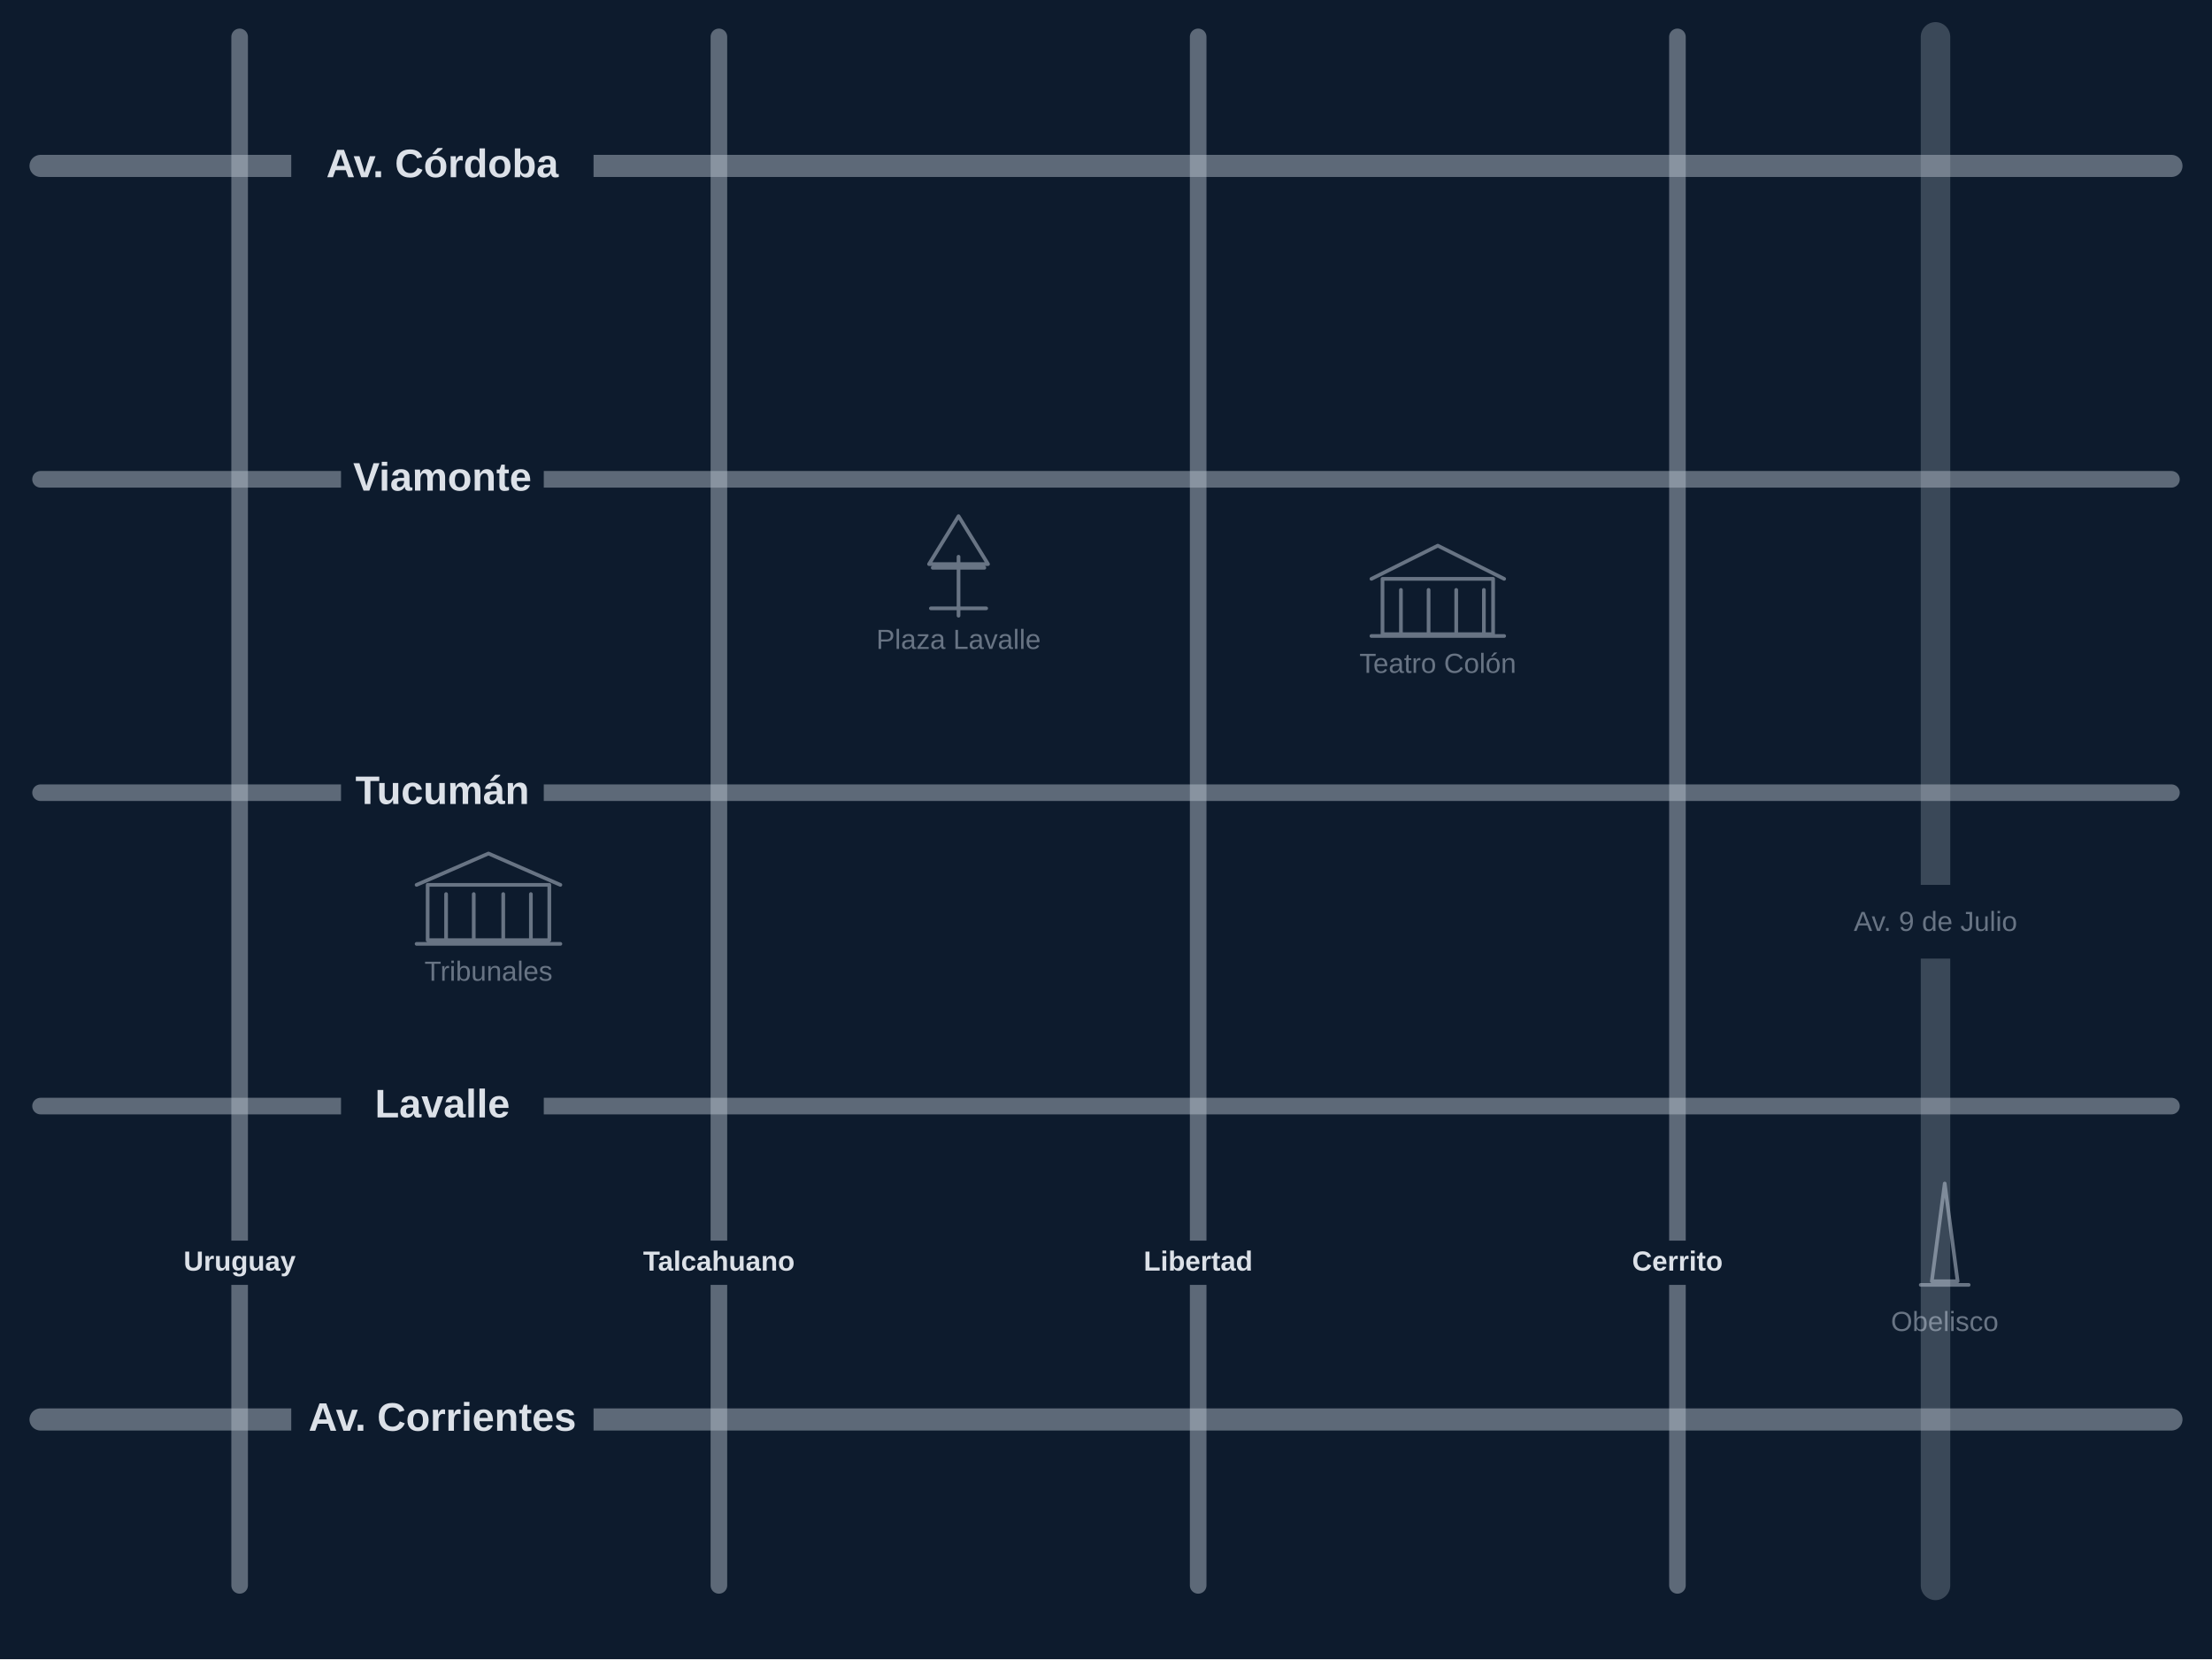
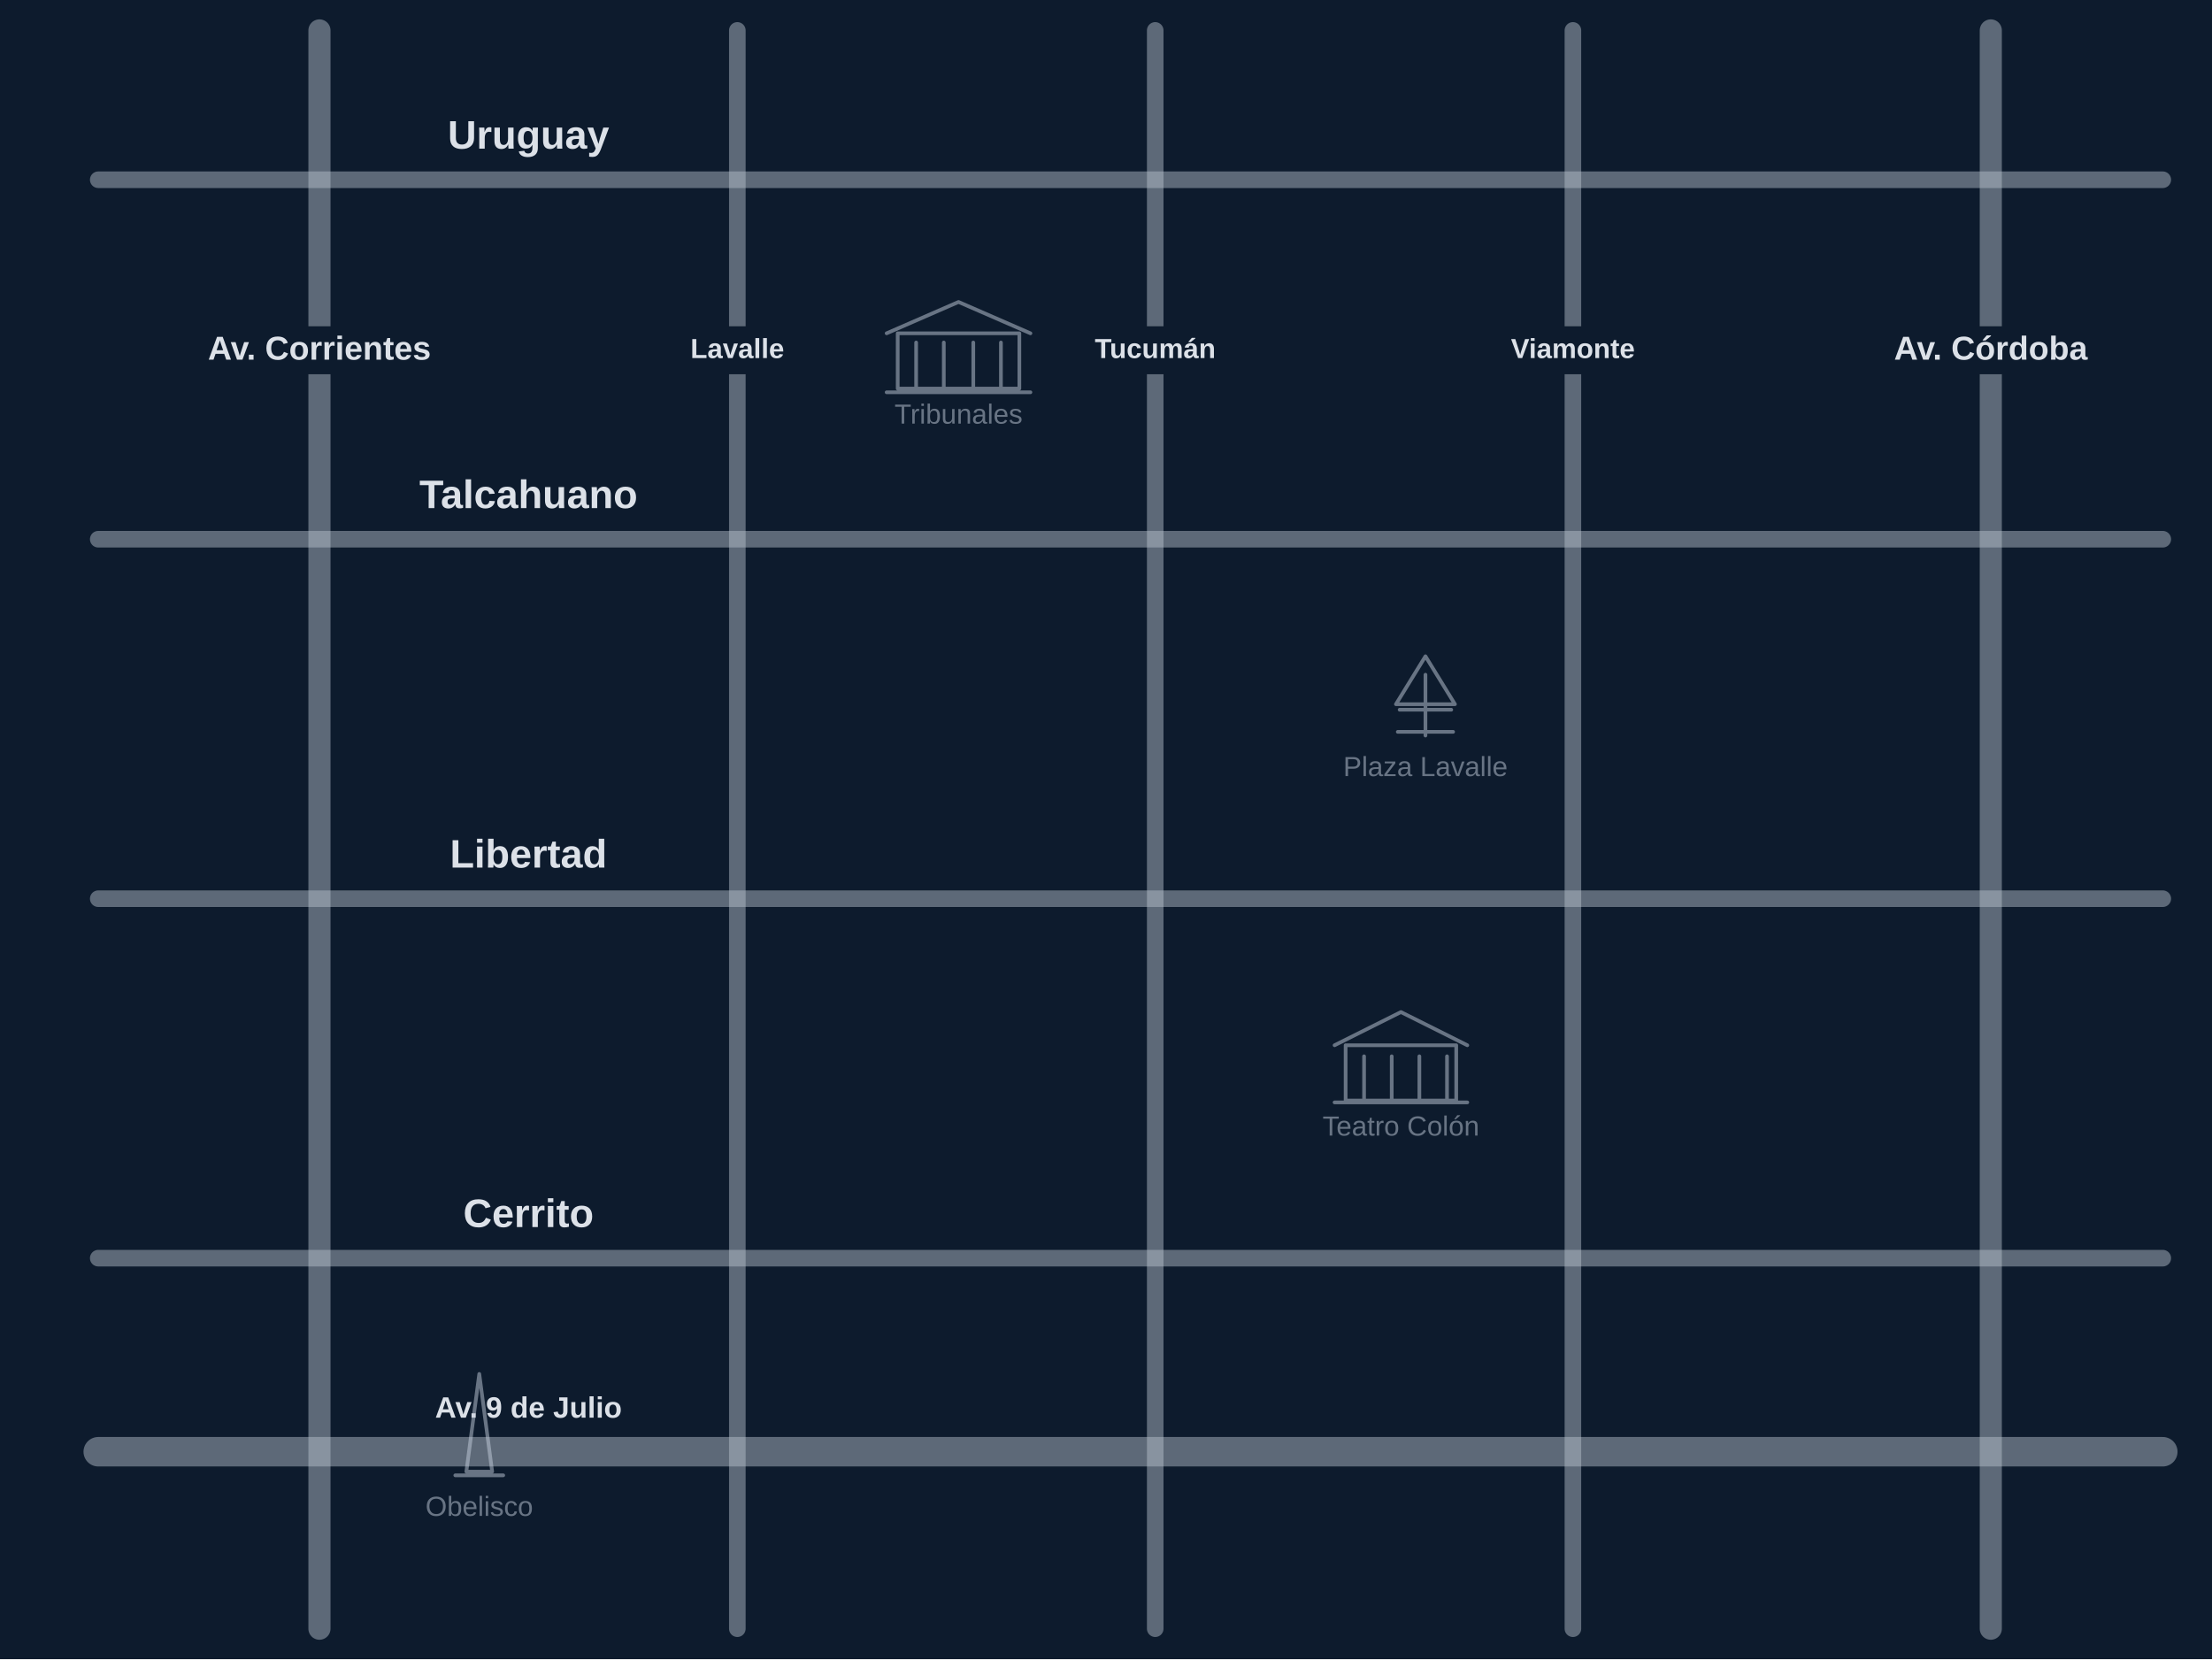
<svg xmlns="http://www.w3.org/2000/svg" viewBox="0 0 1200 900" width="1200" height="900">
  <defs>
    <mask id="clear" maskUnits="userSpaceOnUse" x="0" y="0" width="1200" height="900">
      <rect width="1200" height="900" fill="white" />
-       <rect x="75" y="673" width="110" height="24" rx="4" fill="black" />
-       <rect x="320" y="673" width="140" height="24" rx="4" fill="black" />
-       <rect x="595" y="673" width="110" height="24" rx="4" fill="black" />
-       <rect x="855" y="673" width="110" height="24" rx="4" fill="black" />
-       <rect x="158" y="75" width="164" height="30" rx="4" fill="black" />
-       <rect x="185" y="245" width="110" height="30" rx="4" fill="black" />
-       <rect x="185" y="415" width="110" height="30" rx="4" fill="black" />
-       <rect x="185" y="585" width="110" height="30" rx="4" fill="black" />
-       <rect x="158" y="755" width="164" height="30" rx="4" fill="black" />
-       <rect x="955" y="480" width="190" height="40" fill="black" />
+       <rect x="97.3" y="177" width="152" height="26" rx="4" fill="black" />
+       <rect x="352" y="177" width="96" height="26" rx="4" fill="black" />
+       <rect x="578.7" y="177" width="96" height="26" rx="4" fill="black" />
+       <rect x="805.3" y="177" width="96" height="26" rx="4" fill="black" />
+       <rect x="1004" y="177" width="152" height="26" rx="4" fill="black" />
    </mask>
  </defs>
  <rect width="1200" height="900" fill="#0d1b2d" />
  <g fill="none" stroke="#b8c1cd" stroke-opacity=".47" stroke-linecap="round" mask="url(#clear)">
-     <path d="M130 20V860" stroke-width="9" />
-     <path d="M390 20V860" stroke-width="9" />
-     <path d="M650 20V860" stroke-width="9" />
-     <path d="M910 20V860" stroke-width="9" />
-     <path d="M22 90H1178" stroke-width="12" />
-     <path d="M22 260H1178" stroke-width="9" />
-     <path d="M22 430H1178" stroke-width="9" />
-     <path d="M22 600H1178" stroke-width="9" />
-     <path d="M22 770H1178" stroke-width="12" />
-     <path d="M1050 20V860" stroke-width="16" stroke-opacity=".27" />
+     <line x1="53.3" y1="97.5" x2="1173.3" y2="97.5" stroke-width="9" />
+     <line x1="53.3" y1="292.5" x2="1173.3" y2="292.5" stroke-width="9" />
+     <line x1="53.3" y1="487.5" x2="1173.3" y2="487.5" stroke-width="9" />
+     <line x1="53.3" y1="682.5" x2="1173.3" y2="682.5" stroke-width="9" />
+     <line x1="53.3" y1="787.5" x2="1173.3" y2="787.5" stroke-width="16" />
+     <line x1="173.3" y1="16.5" x2="173.3" y2="883.5" stroke-width="12" />
+     <line x1="400" y1="16.5" x2="400" y2="883.5" stroke-width="9" />
+     <line x1="626.7" y1="16.5" x2="626.7" y2="883.5" stroke-width="9" />
+     <line x1="853.3" y1="16.5" x2="853.3" y2="883.5" stroke-width="9" />
+     <line x1="1080" y1="16.5" x2="1080" y2="883.5" stroke-width="12" />
  </g>
  <g font-family="Arial,Helvetica,sans-serif" fill="#dce1e8" text-anchor="middle" dominant-baseline="middle">
-     <text x="130" y="685" font-size="15" font-weight="600">Uruguay</text>
-     <text x="390" y="685" font-size="15" font-weight="600">Talcahuano</text>
-     <text x="650" y="685" font-size="15" font-weight="600">Libertad</text>
-     <text x="910" y="685" font-size="15" font-weight="600">Cerrito</text>
-     <text x="240" y="90" font-size="21.6" font-weight="700">Av. Córdoba</text>
-     <text x="240" y="260" font-size="21.6" font-weight="700">Viamonte</text>
-     <text x="240" y="430" font-size="21.6" font-weight="700">Tucumán</text>
-     <text x="240" y="600" font-size="21.6" font-weight="700">Lavalle</text>
-     <text x="240" y="770" font-size="21.6" font-weight="700">Av. Corrientes</text>
+     <text x="286.7" y="74.5" font-size="21.6" font-weight="700">Uruguay</text>
+     <text x="286.7" y="269.5" font-size="21.6" font-weight="700">Talcahuano</text>
+     <text x="286.7" y="464.5" font-size="21.6" font-weight="700">Libertad</text>
+     <text x="286.7" y="659.5" font-size="21.6" font-weight="700">Cerrito</text>
+     <text x="286.7" y="764.5" font-size="16" font-weight="600">Av. 9 de Julio</text>
+     <text x="173.3" y="190" font-size="18" font-weight="600">Av. Corrientes</text>
+     <text x="400" y="190" font-size="15" font-weight="600">Lavalle</text>
+     <text x="626.7" y="190" font-size="15" font-weight="600">Tucumán</text>
+     <text x="853.3" y="190" font-size="15" font-weight="600">Viamonte</text>
+     <text x="1080" y="190" font-size="18" font-weight="600">Av. Córdoba</text>
  </g>
  <g fill="#c4cedb" opacity=".5" font-family="Arial,Helvetica,sans-serif" font-size="15" text-anchor="middle">
-     <g stroke="#c4cedb" stroke-width="2" fill="none" stroke-linecap="round" stroke-linejoin="round">
-       <path d="M520 302V334M505 330H535M520 280l-16 26h32zM506 308h28" />
-       <path d="M750 314h60v30h-60zM744 314l36-18 36 18M760 320v24M775 320v24M790 320v24M805 320v24M744 345h72" />
-       <path d="M232 480h66v30h-66zM226 480l39-17 39 17M242 485v25M257 485v25M273 485v25M288 485v25M226 512h78" />
-       <path d="M1048 695l7-53 7 53zM1042 697h26" />
+     <g transform="translate(773.3 390)">
+       <g stroke="#c4cedb" stroke-width="2" fill="none" stroke-linecap="round" stroke-linejoin="round">
+         <path d="M0 -24V9M-15 7H15M0 -34l-16 26h32zM-14 -5h28" />
+       </g>
+       <text y="31">Plaza Lavalle</text>
    </g>
-     <text x="520" y="352">Plaza Lavalle</text>
-     <text x="780" y="365">Teatro Colón</text>
-     <text x="265" y="532">Tribunales</text>
-     <text x="1055" y="722">Obelisco</text>
-     <text x="1050" y="505">Av. 9 de Julio</text>
+     <g transform="translate(760 585)">
+       <g stroke="#c4cedb" stroke-width="2" fill="none" stroke-linecap="round" stroke-linejoin="round">
+         <path d="M-30 -18h60v30h-60zM-36 -18l36-18 36 18M-20 -12v24M-5 -12v24M10 -12v24M25 -12v24M-36 13h72" />
+       </g>
+       <text y="31">Teatro Colón</text>
+     </g>
+     <g transform="translate(520 198.8)">
+       <g stroke="#c4cedb" stroke-width="2" fill="none" stroke-linecap="round" stroke-linejoin="round">
+         <path d="M-33 -18h66v30h-66zM-39 -18l39-17 39 17M-23 -13v25M-8 -13v25M8 -13v25M23 -13v25M-39 14h78" />
+       </g>
+       <text y="31">Tribunales</text>
+     </g>
+     <g transform="translate(260 791.3)">
+       <g stroke="#c4cedb" stroke-width="2" fill="none" stroke-linecap="round" stroke-linejoin="round">
+         <path d="M-7 7L0 -46 7 7zM-13 9h26" />
+       </g>
+       <text y="31">Obelisco</text>
+     </g>
  </g>
</svg>
